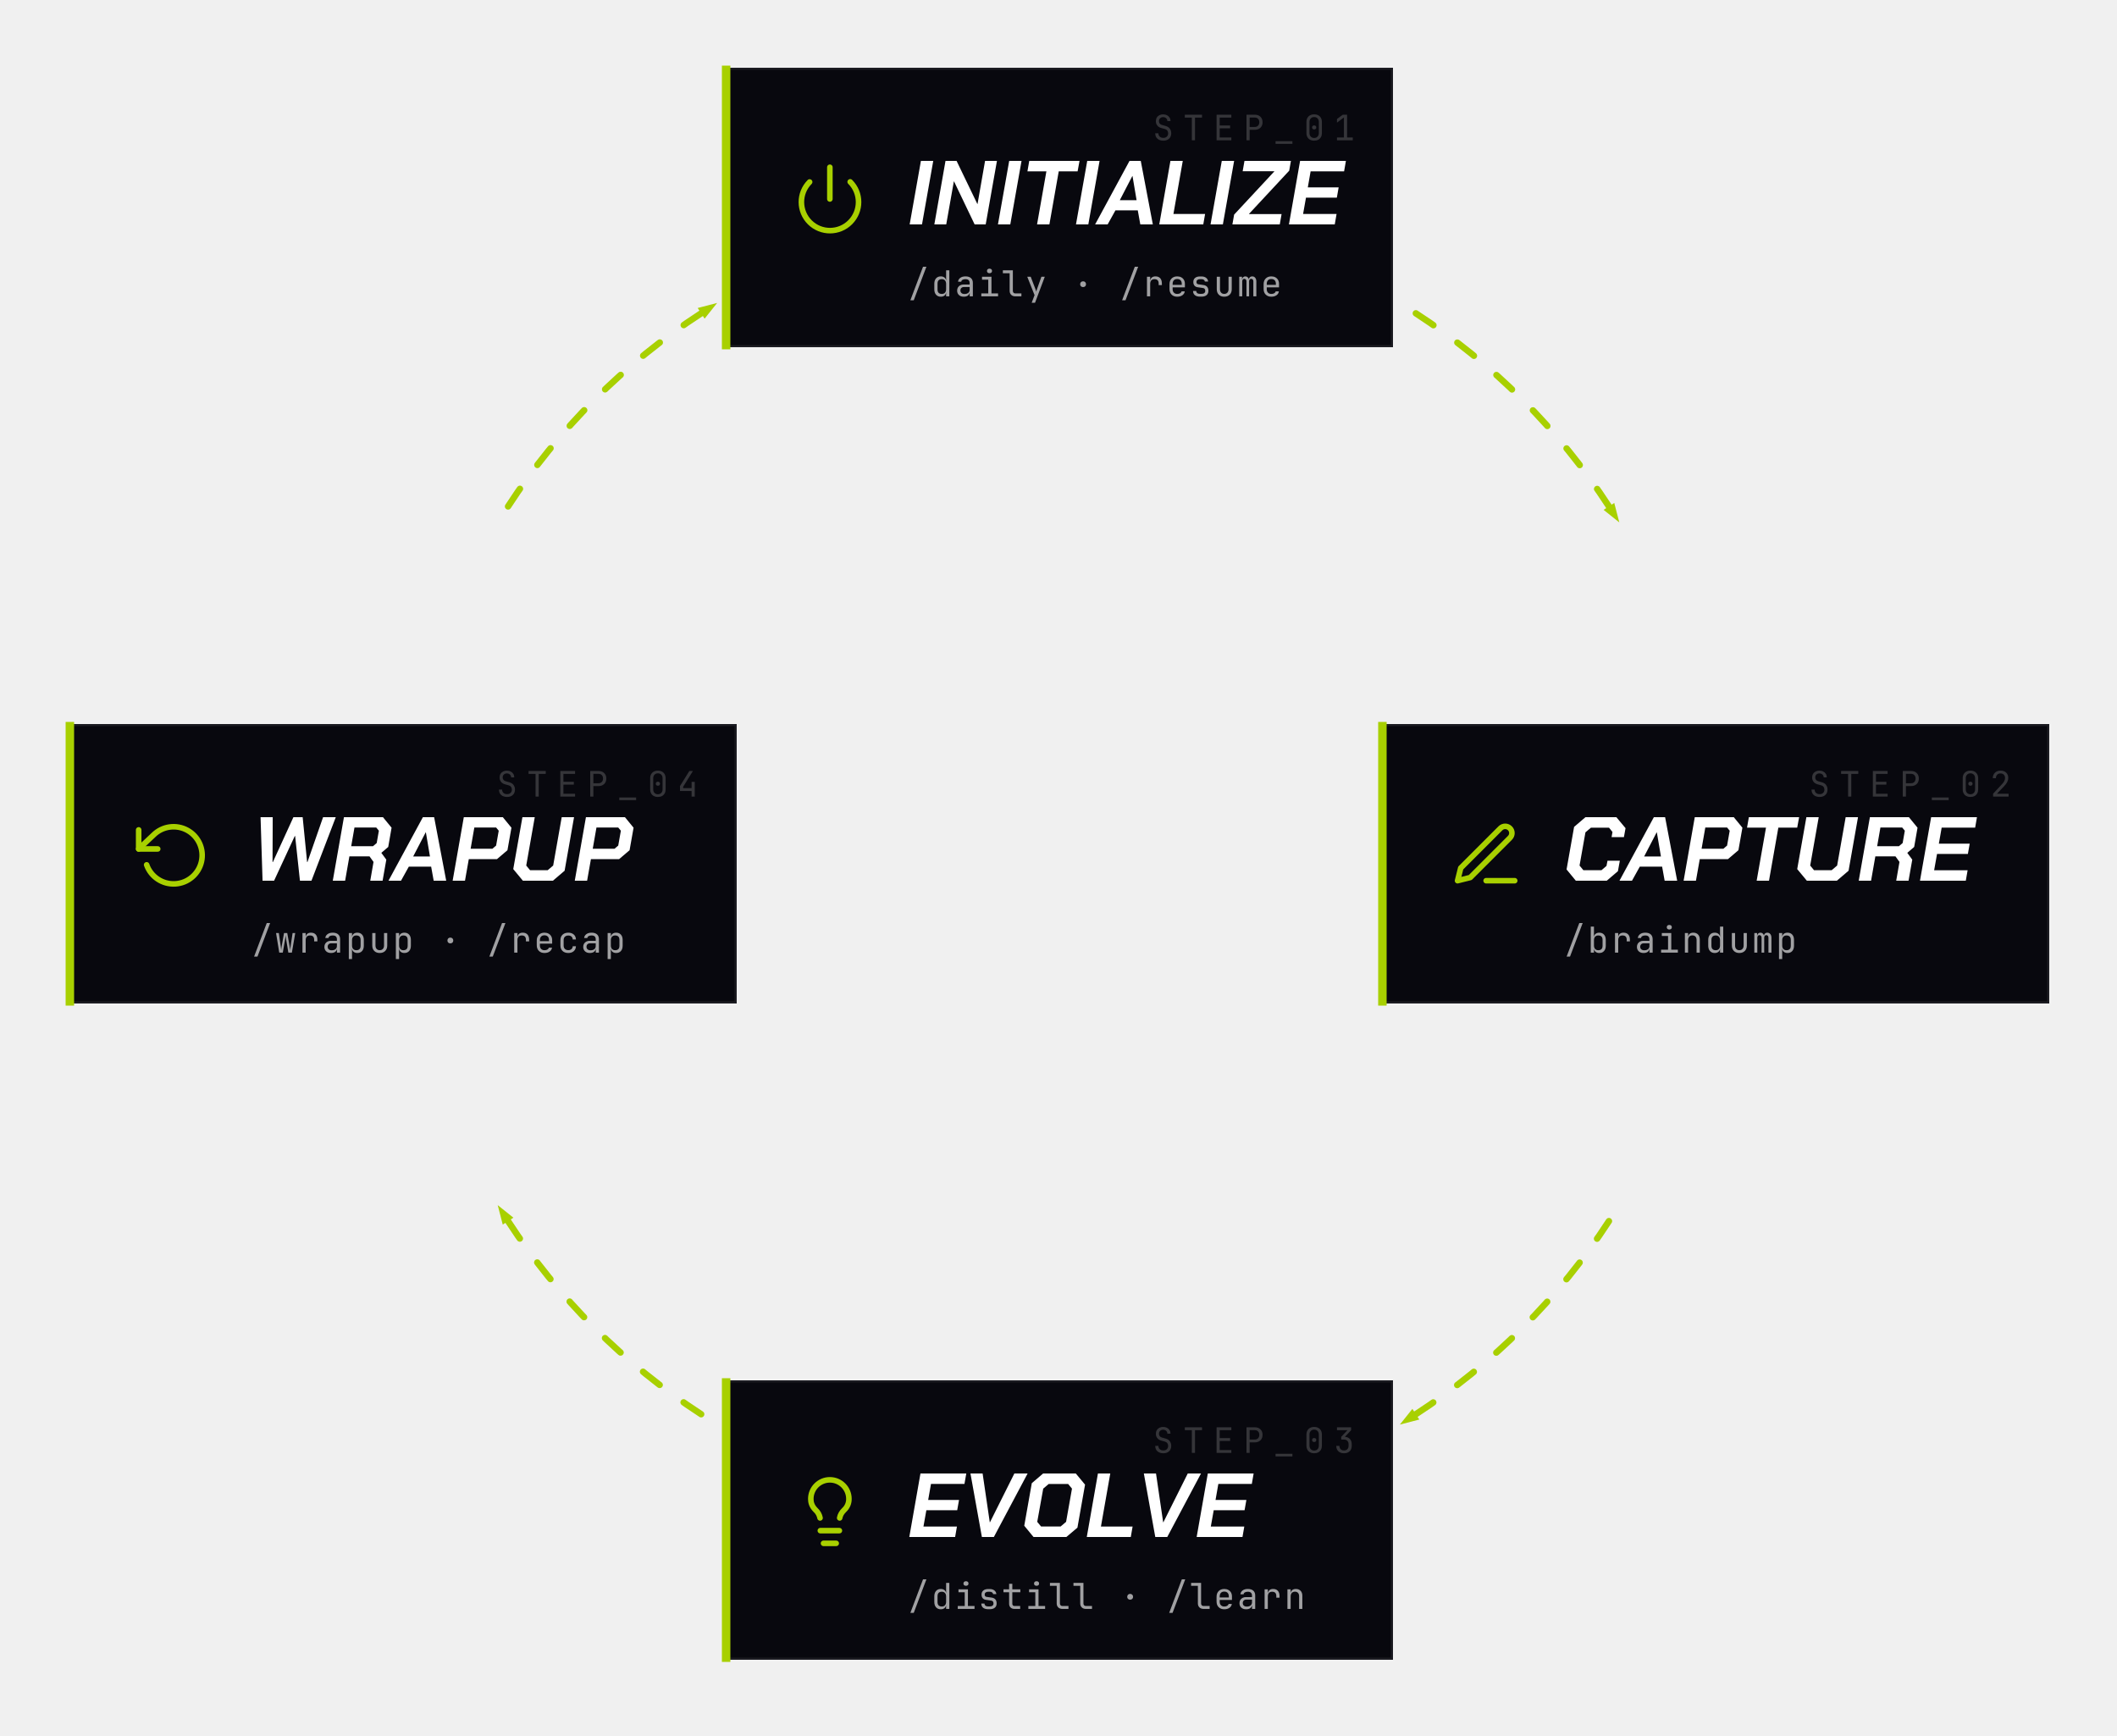
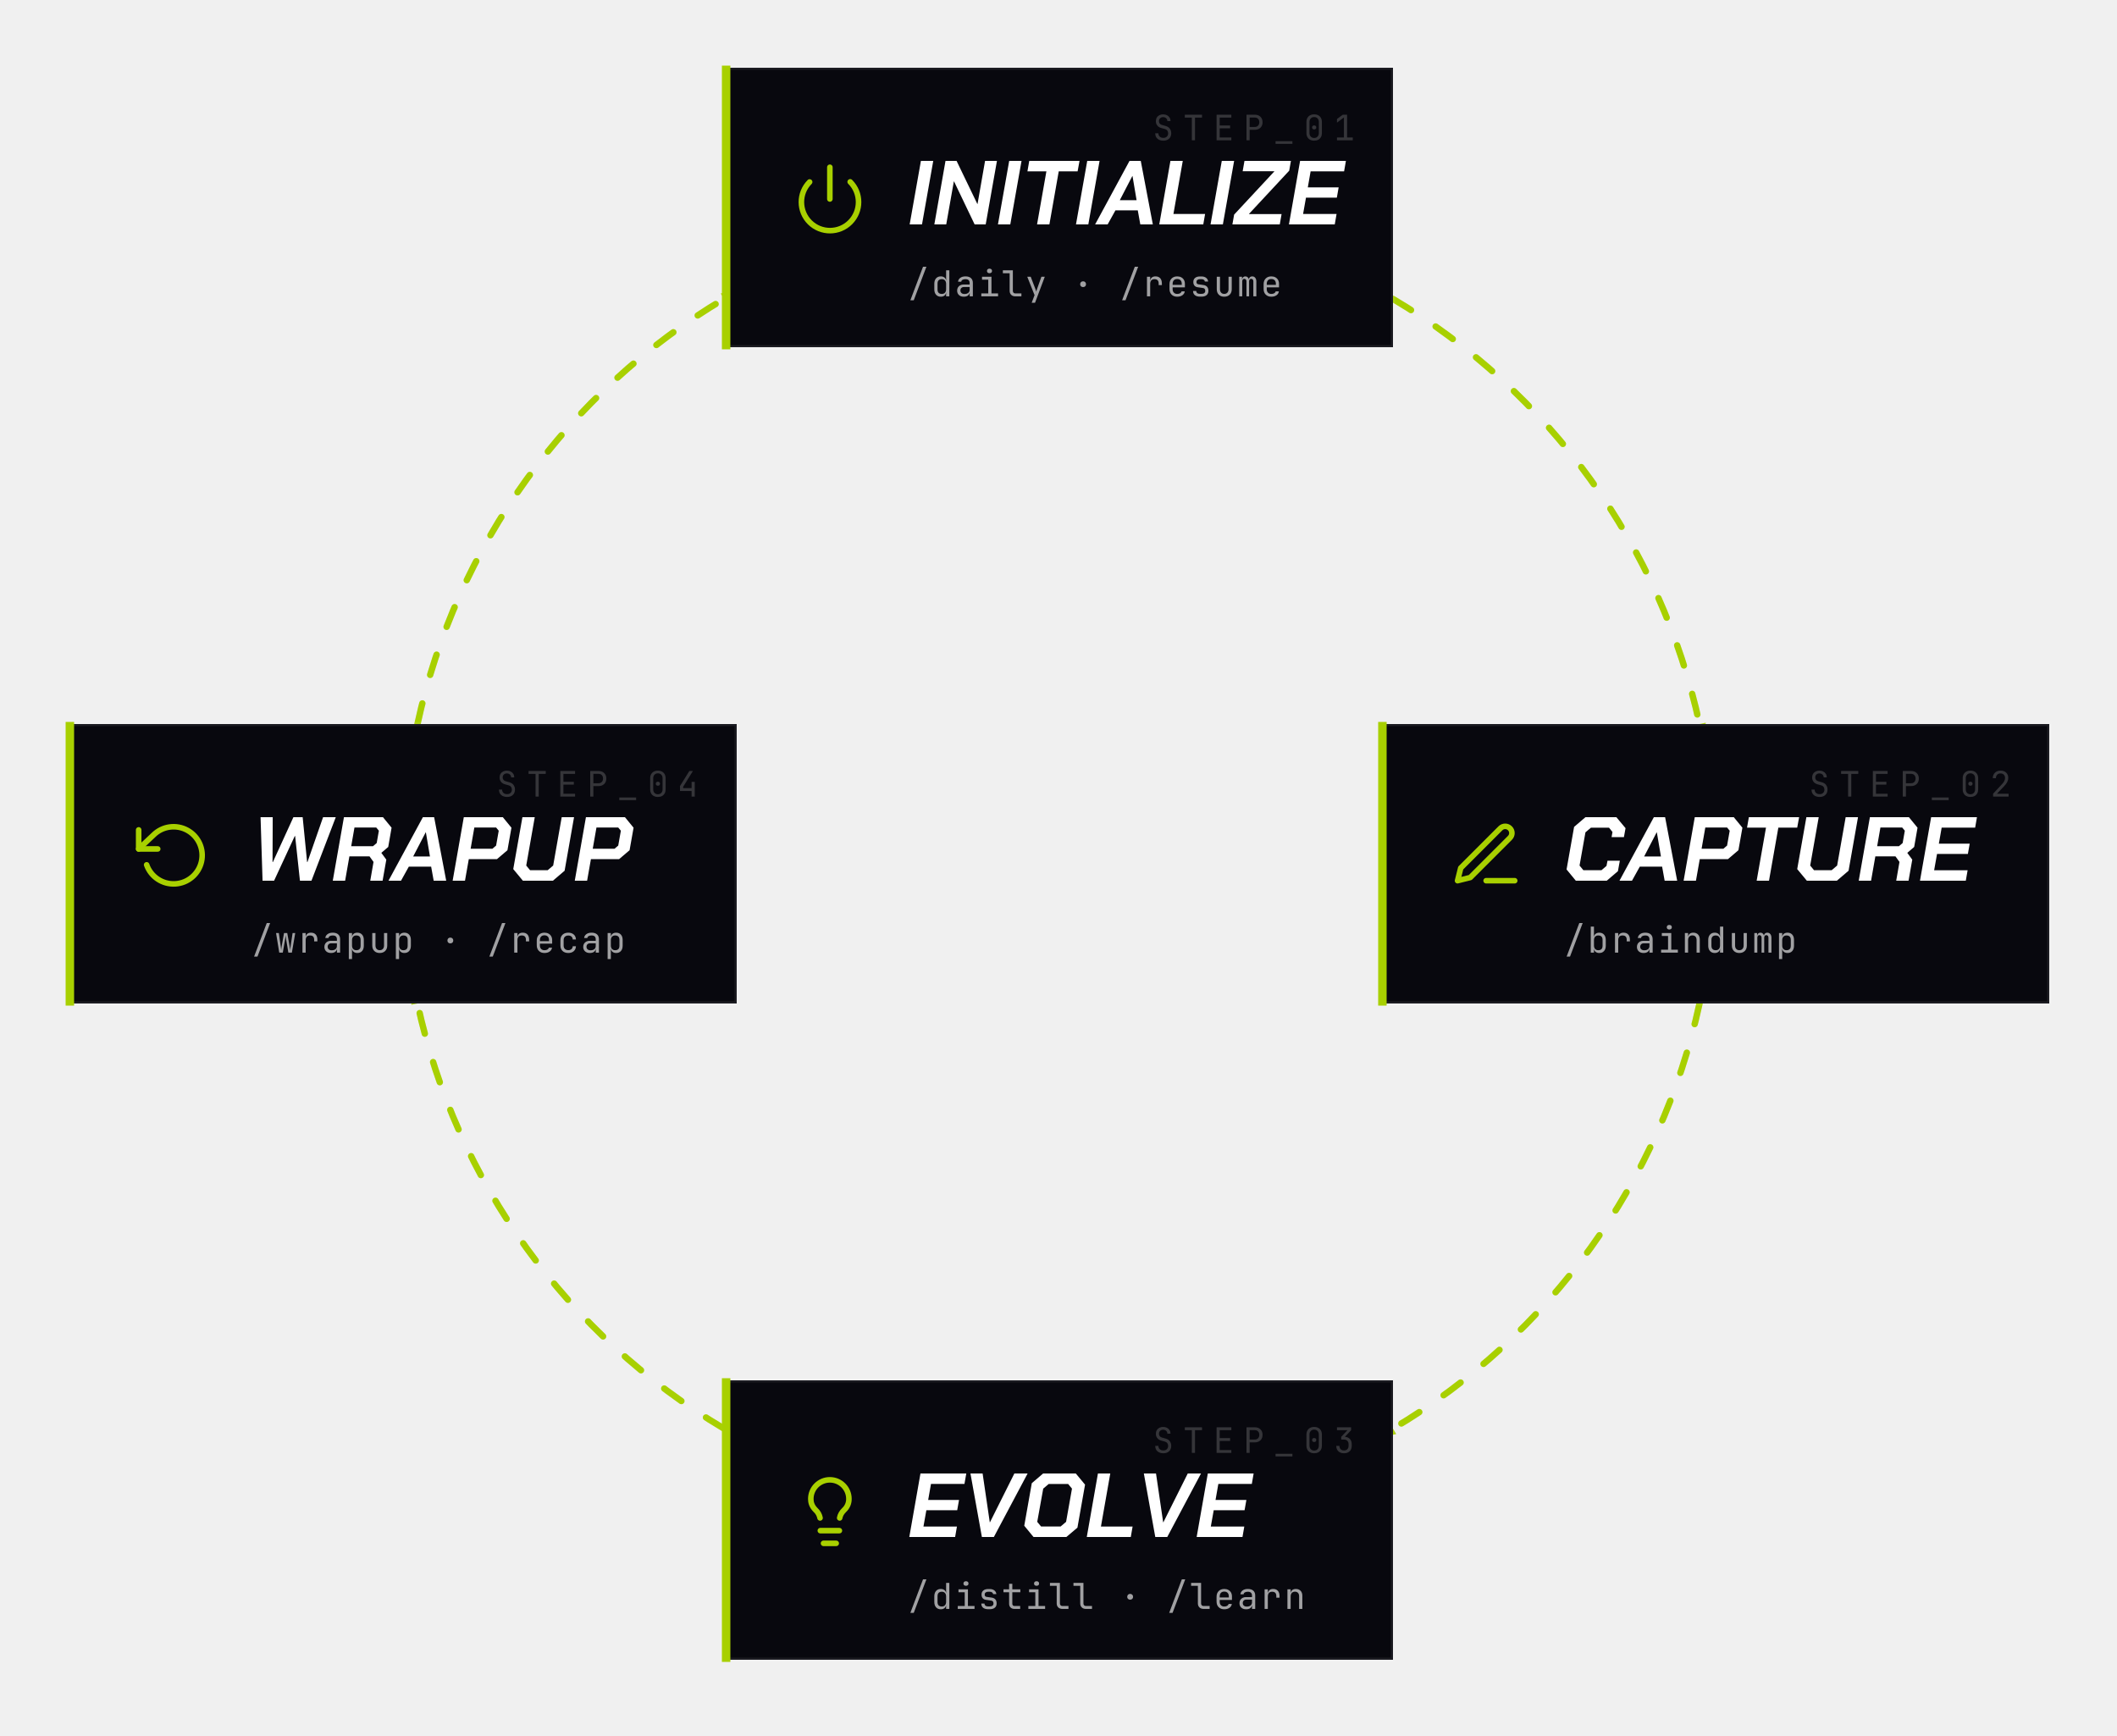
<svg xmlns="http://www.w3.org/2000/svg" viewBox="0 0 500 410" width="500" height="410" role="img" aria-labelledby="ttl desc">
  <defs>
    <marker id="arrow" viewBox="0 0 3 2" refX="0" refY="1" markerWidth="3" markerHeight="2" orient="auto">
      <path d="M0 0 L3 1 L0 2 Z" fill="#a8d000" />
    </marker>
    <symbol id="i-init" viewBox="0 0 24 24">
      <path d="M12 2v10" />
      <path d="M18.4 6.6a9 9 0 1 1-12.77.04" />
    </symbol>
    <symbol id="i-capture" viewBox="0 0 24 24">
      <path d="M12 20h9" />
      <path d="M16.5 3.5a2.12 2.12 0 0 1 3 3L7 19l-4 1 1-4Z" />
    </symbol>
    <symbol id="i-learn" viewBox="0 0 24 24">
      <path d="M9 18h6" />
      <path d="M10 22h4" />
      <path d="M15.09 14c.18-.98.65-1.74 1.41-2.5A4.65 4.65 0 0 0 18 8 6 6 0 0 0 6 8c0 1 .23 2.23 1.5 3.5A4.6 4.6 0 0 1 8.91 14" />
    </symbol>
    <symbol id="i-recap" viewBox="0 0 24 24">
      <polyline points="1 4 1 10 7 10" />
      <path d="M3.51 15a9 9 0 1 0 2.13-9.36L1 10" />
    </symbol>
  </defs>
  <style>
    .ico { fill: none; stroke-width: 1.75; stroke-linecap: round; stroke-linejoin: round; }
    /* MOTION RULE: cards never animate — motion is ONLY this connector dash-flow. */
    .plug { fill: none; stroke: #a8d000; stroke-width: 1.5; stroke-linecap: round; stroke-dasharray: 5 7; }
    .plug-flow { animation: plug-flow 1200ms linear infinite; }
    @keyframes plug-flow { to { stroke-dashoffset: -24; } }
    @media (prefers-reduced-motion: reduce) {
      .plug-flow { animation: none; }
    }
  </style>
-   <path class="plug" d="M334.4 74.0 A155 155 0 0 1 380.0 119.6" opacity="0.22" />
-   <path class="plug plug-flow" d="M334.4 74.0 A155 155 0 0 1 380.0 119.6" style="animation-delay:0ms" marker-end="url(#arrow)" />
-   <path class="plug" d="M380.0 288.4 A155 155 0 0 1 334.4 334.0" opacity="0.22" />
-   <path class="plug plug-flow" d="M380.0 288.4 A155 155 0 0 1 334.4 334.0" style="animation-delay:300ms" marker-end="url(#arrow)" />
-   <path class="plug" d="M165.6 334.0 A155 155 0 0 1 120.0 288.4" opacity="0.22" />
-   <path class="plug plug-flow" d="M165.6 334.0 A155 155 0 0 1 120.0 288.4" style="animation-delay:600ms" marker-end="url(#arrow)" />
-   <path class="plug" d="M120.0 119.6 A155 155 0 0 1 165.6 74.0" opacity="0.22" />
-   <path class="plug plug-flow" d="M120.0 119.6 A155 155 0 0 1 165.6 74.0" style="animation-delay:900ms" marker-end="url(#arrow)" />
+   <path class="plug" d="M329.0 70.6 A155 155 0 0 1 401.4 171.0" opacity="0.22" />
+   <path class="plug plug-flow" d="M329.0 70.6 A155 155 0 0 1 401.4 171.0" style="animation-delay:0ms" marker-end="url(#arrow)" />
+   <path class="plug" d="M401.4 237.0 A155 155 0 0 1 329.0 337.4" opacity="0.22" />
+   <path class="plug plug-flow" d="M401.4 237.0 A155 155 0 0 1 329.0 337.4" style="animation-delay:300ms" marker-end="url(#arrow)" />
+   <path class="plug" d="M171.0 337.4 A155 155 0 0 1 98.6 237.0" opacity="0.22" />
+   <path class="plug plug-flow" d="M171.0 337.4 A155 155 0 0 1 98.6 237.0" style="animation-delay:600ms" marker-end="url(#arrow)" />
+   <path class="plug" d="M98.6 171.0 A155 155 0 0 1 171.0 70.6" opacity="0.22" />
+   <path class="plug plug-flow" d="M98.6 171.0 A155 155 0 0 1 171.0 70.6" style="animation-delay:900ms" marker-end="url(#arrow)" />
  <rect x="171.0" y="16.0" width="158" height="66" fill="#08080e" stroke="#ffffff14" stroke-width="1" />
  <rect x="170.5" y="15.5" width="2" height="67" fill="#a8d000" />
  <path transform="translate(272.25 33.14) scale(0.00829 -0.00829)" d="M304.0 -10Q198.0 -10 135.0 46.0Q72.0 102 72.0 200H162.0Q162.0 139 201.0 104.5Q240.0 70 304.0 70Q366.0 70 403.0 106.0Q440.0 142 440.0 200Q440.0 244 416.5 276.5Q393.0 309 349.0 321L238.0 352Q169.0 372 129.5 423.5Q90.0 475 90.0 545Q90.0 603 116.0 647.0Q142.0 691 189.0 715.5Q236.0 740 297.0 740Q359.0 740 406.5 715.5Q454.0 691 481.0 647.5Q508.0 604 508.0 547H418.0Q418.0 597 384.0 628.5Q350.0 660 297.0 660Q244.0 660 211.0 628.5Q178.0 597 178.0 547Q178.0 507 199.5 478.5Q221.0 450 260.0 439L374.0 407Q447.0 387 487.5 331.5Q528.0 276 528.0 200Q528.0 104 467.0 47.0Q406.0 -10 304.0 -10ZM1115.0 0V648H915.0V730H1405.0V648H1205.0V0ZM1820.0 0V730H2240.0V648H1909.0V422H2205.0V342H1909.0V82H2240.0V0ZM2672.0 0V730H2907.0Q3009.0 730 3069.5 671.5Q3130.0 613 3130.0 515Q3130.0 417 3069.5 358.5Q3009.0 300 2907.0 300H2762.0V0ZM2762.0 381H2907.0Q2966.0 381 3001.5 417.5Q3037.0 454 3037.0 515Q3037.0 577 3001.5 613.0Q2966.0 649 2907.0 649H2762.0ZM3500.0 -100V-25H3980.0V-100ZM4600.0 -10Q4499.0 -10 4439.5 48.5Q4380.0 107 4380.0 205V525Q4380.0 623 4439.5 681.5Q4499.0 740 4600.0 740Q4701.0 740 4760.5 681.5Q4820.0 623 4820.0 525V205Q4820.0 140 4793.0 91.5Q4766.0 43 4716.5 16.5Q4667.0 -10 4600.0 -10ZM4600.0 67Q4660.0 67 4696.5 105.5Q4733.0 144 4733.0 205V525Q4733.0 586 4696.5 624.5Q4660.0 663 4600.0 663Q4540.0 663 4503.5 624.5Q4467.0 586 4467.0 525V205Q4467.0 144 4503.5 105.5Q4540.0 67 4600.0 67ZM4600.0 310Q4573.0 310 4556.5 325.0Q4540.0 340 4540.0 368Q4540.0 395 4556.5 409.5Q4573.0 424 4600.0 424Q4627.0 424 4643.5 409.5Q4660.0 395 4660.0 368Q4660.0 340 4643.5 325.0Q4627.0 310 4600.0 310ZM5250.0 0V82H5448.0V652L5250.0 504V607L5415.0 730H5538.0V82H5700.0V0Z" fill="#ffffff2e" />
  <svg x="187.0" y="38.0" width="18" height="18">
    <use href="#i-init" class="ico" stroke="#a8d000" />
  </svg>
  <path transform="translate(214.29 53.00) scale(0.02143 -0.02143)" d="M150.0 700H286.0L162.0 0H26.0ZM421.0 700H543.0L772.0 225H774.0L857.0 700H988.0L864.0 0H742.0L515.0 474H513.0L429.0 0H298.0ZM1123.0 700H1259.0L1135.0 0H999.0ZM1533.0 585H1324.0L1344.0 700H1898.0L1877.0 585H1669.0L1566.0 0H1430.0ZM1983.0 700H2119.0L1995.0 0H1859.0ZM2449.0 700H2573.0L2706.0 0H2568.0L2540.0 155H2294.0L2208.0 0H2070.0ZM2527.0 267 2482.0 533H2480.0L2342.0 267ZM2900.0 700H3036.0L2933.0 115H3282.0L3262.0 0H2777.0ZM3466.0 700H3602.0L3478.0 0H3342.0ZM3602.0 108 4045.0 584V586H3696.0L3716.0 700H4228.0L4209.0 592L3766.0 116V114H4125.0L4105.0 0H3583.0ZM4329.0 700H4834.0L4814.0 585H4445.0L4414.0 408H4754.0L4734.0 295H4394.0L4362.0 115H4731.0L4711.0 0H4206.0Z" fill="#ffffff" />
  <path transform="translate(214.38 69.99) scale(0.00842 -0.00842)" d="M75.0 -110 430.0 830H525.0L170.0 -110ZM928.0 -10Q846.0 -10 796.5 45.0Q747.0 100 747.0 194V355Q747.0 450 796.0 505.0Q845.0 560 928.0 560Q990.0 560 1030.5 529.0Q1071.0 498 1079.0 445H1080.0L1078.0 570V730H1168.0V0H1078.0V105H1077.0Q1070.0 51 1030.0 20.5Q990.0 -10 928.0 -10ZM958.0 68Q1014.0 68 1046.0 103.0Q1078.0 138 1078.0 200V350Q1078.0 412 1046.0 447.0Q1014.0 482 958.0 482Q901.0 482 869.0 452.5Q837.0 423 837.0 355V195Q837.0 128 869.0 98.0Q901.0 68 958.0 68ZM1572.0 -10Q1487.0 -10 1437.0 37.5Q1387.0 85 1387.0 162Q1387.0 213 1410.0 251.0Q1433.0 289 1474.0 310.5Q1515.0 332 1568.0 332H1738.0V375Q1738.0 482 1621.0 482Q1569.0 482 1537.0 463.0Q1505.0 444 1503.0 410H1413.0Q1418.0 475 1473.5 517.5Q1529.0 560 1621.0 560Q1721.0 560 1774.5 512.0Q1828.0 464 1828.0 378V0H1739.0V100H1737.0Q1729.0 49 1686.0 19.5Q1643.0 -10 1572.0 -10ZM1594.0 66Q1660.0 66 1699.0 98.0Q1738.0 130 1738.0 185V262H1578.0Q1534.0 262 1506.5 235.5Q1479.0 209 1479.0 165Q1479.0 119 1509.5 92.5Q1540.0 66 1594.0 66ZM2065.0 0V82H2260.0V468H2085.0V550H2350.0V82H2535.0V0ZM2295.0 649Q2262.0 649 2243.0 666.0Q2224.0 683 2224.0 712Q2224.0 742 2243.0 759.5Q2262.0 777 2295.0 777Q2328.0 777 2347.0 759.5Q2366.0 742 2366.0 712Q2366.0 683 2347.0 666.0Q2328.0 649 2295.0 649ZM3020.0 0Q2947.0 0 2903.5 42.5Q2860.0 85 2860.0 155V648H2670.0V730H2950.0V155Q2950.0 121 2969.0 101.5Q2988.0 82 3020.0 82H3190.0V0ZM3478.0 -180 3559.0 34 3354.0 550H3451.0L3581.0 210Q3589.0 190 3596.0 168.0Q3603.0 146 3606.0 130Q3609.0 146 3616.0 168.0Q3623.0 190 3630.0 210L3751.0 550H3846.0L3572.0 -180ZM4920.0 260Q4883.0 260 4860.5 282.0Q4838.0 304 4838.0 339Q4838.0 376 4860.5 399.0Q4883.0 422 4920.0 422Q4957.0 422 4979.5 399.0Q5002.0 376 5002.0 339Q5002.0 304 4979.5 282.0Q4957.0 260 4920.0 260ZM6015.0 -110 6370.0 830H6465.0L6110.0 -110ZM6712.0 0V550H6802.0V445H6804.0Q6811.0 498 6849.0 529.0Q6887.0 560 6951.0 560Q7037.0 560 7083.5 508.5Q7130.0 457 7130.0 362V315H7040.0V362Q7040.0 482 6923.0 482Q6864.0 482 6833.0 448.0Q6802.0 414 6802.0 350V0ZM7560.0 -10Q7463.0 -10 7403.5 48.5Q7344.0 107 7344.0 210V340Q7344.0 443 7403.5 501.5Q7463.0 560 7560.0 560Q7625.0 560 7673.5 534.0Q7722.0 508 7749.0 461.0Q7776.0 414 7776.0 350V252H7432.0V200Q7432.0 139 7467.0 103.5Q7502.0 68 7560.0 68Q7610.0 68 7642.5 87.5Q7675.0 107 7682.0 140H7772.0Q7763.0 71 7705.0 30.5Q7647.0 -10 7560.0 -10ZM7432.0 322H7688.0V350Q7688.0 415 7654.5 450.5Q7621.0 486 7560.0 486Q7499.0 486 7465.5 450.5Q7432.0 415 7432.0 350ZM8198.0 -8Q8106.0 -8 8055.5 33.5Q8005.0 75 8005.0 151H8095.0Q8095.0 113 8122.0 91.5Q8149.0 70 8198.0 70H8242.0Q8292.0 70 8319.5 92.0Q8347.0 114 8347.0 154Q8347.0 225 8282.0 234L8130.0 256Q8074.0 264 8043.0 302.5Q8012.0 341 8012.0 404Q8012.0 476 8061.5 517.0Q8111.0 558 8198.0 558H8242.0Q8322.0 558 8372.5 518.5Q8423.0 479 8427.0 415H8336.0Q8334.0 444 8308.5 463.0Q8283.0 482 8242.0 482H8198.0Q8152.0 482 8126.0 461.0Q8100.0 440 8100.0 404Q8100.0 346 8153.0 338L8295.0 318Q8435.0 298 8435.0 154Q8435.0 77 8384.5 34.5Q8334.0 -8 8242.0 -8ZM8879.0 -10Q8784.0 -10 8727.0 46.5Q8670.0 103 8670.0 200V550H8760.0V200Q8760.0 140 8792.0 104.5Q8824.0 69 8879.0 69Q8935.0 69 8967.5 104.5Q9000.0 140 9000.0 200V550H9090.0V200Q9090.0 103 9032.0 46.5Q8974.0 -10 8879.0 -10ZM9300.0 0V550H9378.0V477H9380.0Q9385.0 514 9409.5 537.0Q9434.0 560 9472.0 560Q9508.0 560 9533.0 539.0Q9558.0 518 9569.0 482H9570.0Q9577.0 518 9601.5 539.0Q9626.0 560 9664.0 560Q9717.0 560 9748.5 520.5Q9780.0 481 9780.0 418V0H9696.0V419Q9696.0 452 9680.0 471.5Q9664.0 491 9636.0 491Q9609.0 491 9593.0 472.0Q9577.0 453 9577.0 420V0H9503.0V419Q9503.0 452 9487.0 471.5Q9471.0 491 9444.0 491Q9416.0 491 9400.0 472.0Q9384.0 453 9384.0 420V0ZM10200.0 -10Q10103.0 -10 10043.5 48.5Q9984.0 107 9984.0 210V340Q9984.0 443 10043.5 501.5Q10103.0 560 10200.0 560Q10265.0 560 10313.5 534.0Q10362.0 508 10389.0 461.0Q10416.0 414 10416.0 350V252H10072.0V200Q10072.0 139 10107.0 103.5Q10142.0 68 10200.0 68Q10250.0 68 10282.5 87.5Q10315.0 107 10322.0 140H10412.0Q10403.0 71 10345.0 30.5Q10287.0 -10 10200.0 -10ZM10072.0 322H10328.0V350Q10328.0 415 10294.5 450.5Q10261.0 486 10200.0 486Q10139.0 486 10105.5 450.5Q10072.0 415 10072.0 350Z" fill="#ffffff9e" />
  <rect x="326.0" y="171.0" width="158" height="66" fill="#08080e" stroke="#ffffff14" stroke-width="1" />
  <rect x="325.5" y="170.5" width="2" height="67" fill="#a8d000" />
  <path transform="translate(427.25 188.14) scale(0.00829 -0.00829)" d="M304.0 -10Q198.0 -10 135.0 46.0Q72.0 102 72.0 200H162.0Q162.0 139 201.0 104.5Q240.0 70 304.0 70Q366.0 70 403.0 106.0Q440.0 142 440.0 200Q440.0 244 416.5 276.5Q393.0 309 349.0 321L238.0 352Q169.0 372 129.5 423.5Q90.0 475 90.0 545Q90.0 603 116.0 647.0Q142.0 691 189.0 715.5Q236.0 740 297.0 740Q359.0 740 406.5 715.5Q454.0 691 481.0 647.5Q508.0 604 508.0 547H418.0Q418.0 597 384.0 628.5Q350.0 660 297.0 660Q244.0 660 211.0 628.5Q178.0 597 178.0 547Q178.0 507 199.5 478.5Q221.0 450 260.0 439L374.0 407Q447.0 387 487.5 331.5Q528.0 276 528.0 200Q528.0 104 467.0 47.0Q406.0 -10 304.0 -10ZM1115.0 0V648H915.0V730H1405.0V648H1205.0V0ZM1820.0 0V730H2240.0V648H1909.0V422H2205.0V342H1909.0V82H2240.0V0ZM2672.0 0V730H2907.0Q3009.0 730 3069.5 671.5Q3130.0 613 3130.0 515Q3130.0 417 3069.5 358.5Q3009.0 300 2907.0 300H2762.0V0ZM2762.0 381H2907.0Q2966.0 381 3001.5 417.5Q3037.0 454 3037.0 515Q3037.0 577 3001.5 613.0Q2966.0 649 2907.0 649H2762.0ZM3500.0 -100V-25H3980.0V-100ZM4600.0 -10Q4499.0 -10 4439.5 48.5Q4380.0 107 4380.0 205V525Q4380.0 623 4439.5 681.5Q4499.0 740 4600.0 740Q4701.0 740 4760.5 681.5Q4820.0 623 4820.0 525V205Q4820.0 140 4793.0 91.5Q4766.0 43 4716.5 16.5Q4667.0 -10 4600.0 -10ZM4600.0 67Q4660.0 67 4696.5 105.5Q4733.0 144 4733.0 205V525Q4733.0 586 4696.5 624.5Q4660.0 663 4600.0 663Q4540.0 663 4503.5 624.5Q4467.0 586 4467.0 525V205Q4467.0 144 4503.5 105.5Q4540.0 67 4600.0 67ZM4600.0 310Q4573.0 310 4556.5 325.0Q4540.0 340 4540.0 368Q4540.0 395 4556.5 409.5Q4573.0 424 4600.0 424Q4627.0 424 4643.5 409.5Q4660.0 395 4660.0 368Q4660.0 340 4643.5 325.0Q4627.0 310 4600.0 310ZM5246.0 0V83L5489.0 343Q5542.0 399 5564.0 443.0Q5586.0 487 5586.0 529Q5586.0 589 5551.5 624.5Q5517.0 660 5458.0 660Q5397.0 660 5361.5 623.5Q5326.0 587 5326.0 525H5236.0Q5239.0 624 5299.0 682.0Q5359.0 740 5458.0 740Q5559.0 740 5618.5 683.0Q5678.0 626 5678.0 528Q5678.0 476 5649.5 418.0Q5621.0 360 5552.0 288L5355.0 82H5687.0V0Z" fill="#ffffff2e" />
  <svg x="342.0" y="193.0" width="18" height="18">
    <use href="#i-capture" class="ico" stroke="#a8d000" />
  </svg>
  <path transform="translate(369.29 208.00) scale(0.02143 -0.02143)" d="M33.0 124 116.0 593 241.0 700H582.0L683.0 579L665.0 480H529.0L539.0 537L501.0 584H301.0L241.0 533L176.0 167L218.0 116H418.0L473.0 163L484.0 220H620.0L599.0 105L476.0 0H135.0ZM995.0 700H1119.0L1252.0 0H1114.0L1086.0 155H840.0L754.0 0H616.0ZM1073.0 267 1028.0 533H1026.0L888.0 267ZM1446.0 700H1876.0L1971.0 584L1927.0 336L1812.0 238H1501.0L1459.0 0H1323.0ZM1761.0 352 1802.0 387 1831.0 551 1802.0 586H1562.0L1521.0 352ZM2231.0 585H2022.0L2042.0 700H2596.0L2575.0 585H2367.0L2264.0 0H2128.0ZM2575.0 128 2676.0 700H2812.0L2718.0 167L2760.0 116H2955.0L3015.0 167L3109.0 700H3245.0L3141.0 110L3012.0 0H2681.0ZM3864.0 372 3788.0 307 3843.0 232 3802.0 0H3666.0L3702.0 207L3658.0 268H3436.0L3389.0 0H3253.0L3376.0 700H3806.0L3901.0 584ZM3456.0 380H3696.0L3737.0 415L3761.0 551L3732.0 586H3492.0ZM4051.0 700H4556.0L4536.0 585H4167.0L4136.0 408H4476.0L4456.0 295H4116.0L4084.0 115H4453.0L4433.0 0H3928.0Z" fill="#ffffff" />
  <path transform="translate(369.38 224.99) scale(0.00842 -0.00842)" d="M75.0 -110 430.0 830H525.0L170.0 -110ZM992.0 -10Q930.0 -10 890.0 20.5Q850.0 51 843.0 105H842.0V0H752.0V730H842.0V570L840.0 445H841.0Q849.0 498 889.5 529.0Q930.0 560 992.0 560Q1075.0 560 1124.0 505.0Q1173.0 450 1173.0 355V194Q1173.0 100 1124.0 45.0Q1075.0 -10 992.0 -10ZM962.0 68Q1019.0 68 1051.0 98.0Q1083.0 128 1083.0 195V355Q1083.0 423 1051.0 452.5Q1019.0 482 962.0 482Q907.0 482 874.5 447.0Q842.0 412 842.0 350V200Q842.0 138 874.5 103.0Q907.0 68 962.0 68ZM1432.0 0V550H1522.0V445H1524.0Q1531.0 498 1569.0 529.0Q1607.0 560 1671.0 560Q1757.0 560 1803.5 508.5Q1850.0 457 1850.0 362V315H1760.0V362Q1760.0 482 1643.0 482Q1584.0 482 1553.0 448.0Q1522.0 414 1522.0 350V0ZM2232.0 -10Q2147.0 -10 2097.0 37.5Q2047.0 85 2047.0 162Q2047.0 213 2070.0 251.0Q2093.0 289 2134.0 310.5Q2175.0 332 2228.0 332H2398.0V375Q2398.0 482 2281.0 482Q2229.0 482 2197.0 463.0Q2165.0 444 2163.0 410H2073.0Q2078.0 475 2133.5 517.5Q2189.0 560 2281.0 560Q2381.0 560 2434.5 512.0Q2488.0 464 2488.0 378V0H2399.0V100H2397.0Q2389.0 49 2346.0 19.5Q2303.0 -10 2232.0 -10ZM2254.0 66Q2320.0 66 2359.0 98.0Q2398.0 130 2398.0 185V262H2238.0Q2194.0 262 2166.5 235.5Q2139.0 209 2139.0 165Q2139.0 119 2169.5 92.5Q2200.0 66 2254.0 66ZM2725.0 0V82H2920.0V468H2745.0V550H3010.0V82H3195.0V0ZM2955.0 649Q2922.0 649 2903.0 666.0Q2884.0 683 2884.0 712Q2884.0 742 2903.0 759.5Q2922.0 777 2955.0 777Q2988.0 777 3007.0 759.5Q3026.0 742 3026.0 712Q3026.0 683 3007.0 666.0Q2988.0 649 2955.0 649ZM3392.0 0V550H3482.0V445H3483.0Q3490.0 500 3528.0 530.0Q3566.0 560 3629.0 560Q3712.0 560 3761.0 509.0Q3810.0 458 3810.0 370V0H3720.0V354Q3720.0 417 3688.5 450.5Q3657.0 484 3603.0 484Q3547.0 484 3514.5 449.0Q3482.0 414 3482.0 350V0ZM4228.0 -10Q4146.0 -10 4096.5 45.0Q4047.0 100 4047.0 194V355Q4047.0 450 4096.0 505.0Q4145.0 560 4228.0 560Q4290.0 560 4330.5 529.0Q4371.0 498 4379.0 445H4380.0L4378.0 570V730H4468.0V0H4378.0V105H4377.0Q4370.0 51 4330.0 20.5Q4290.0 -10 4228.0 -10ZM4258.0 68Q4314.0 68 4346.0 103.0Q4378.0 138 4378.0 200V350Q4378.0 412 4346.0 447.0Q4314.0 482 4258.0 482Q4201.0 482 4169.0 452.5Q4137.0 423 4137.0 355V195Q4137.0 128 4169.0 98.0Q4201.0 68 4258.0 68ZM4919.0 -10Q4824.0 -10 4767.0 46.5Q4710.0 103 4710.0 200V550H4800.0V200Q4800.0 140 4832.0 104.5Q4864.0 69 4919.0 69Q4975.0 69 5007.5 104.5Q5040.0 140 5040.0 200V550H5130.0V200Q5130.0 103 5072.0 46.5Q5014.0 -10 4919.0 -10ZM5340.0 0V550H5418.0V477H5420.0Q5425.0 514 5449.5 537.0Q5474.0 560 5512.0 560Q5548.0 560 5573.0 539.0Q5598.0 518 5609.0 482H5610.0Q5617.0 518 5641.5 539.0Q5666.0 560 5704.0 560Q5757.0 560 5788.5 520.5Q5820.0 481 5820.0 418V0H5736.0V419Q5736.0 452 5720.0 471.5Q5704.0 491 5676.0 491Q5649.0 491 5633.0 472.0Q5617.0 453 5617.0 420V0H5543.0V419Q5543.0 452 5527.0 471.5Q5511.0 491 5484.0 491Q5456.0 491 5440.0 472.0Q5424.0 453 5424.0 420V0ZM6032.0 -180V550H6122.0V445H6123.0Q6130.0 499 6170.0 529.5Q6210.0 560 6272.0 560Q6355.0 560 6404.0 505.5Q6453.0 451 6453.0 356V195Q6453.0 100 6404.0 45.0Q6355.0 -10 6272.0 -10Q6210.0 -10 6170.0 21.0Q6130.0 52 6123.0 105H6120.0L6122.0 -20V-180ZM6242.0 68Q6299.0 68 6331.0 98.0Q6363.0 128 6363.0 195V355Q6363.0 423 6331.0 452.5Q6299.0 482 6242.0 482Q6187.0 482 6154.5 447.0Q6122.0 412 6122.0 350V200Q6122.0 138 6154.5 103.0Q6187.0 68 6242.0 68Z" fill="#ffffff9e" />
  <rect x="171.0" y="326.0" width="158" height="66" fill="#08080e" stroke="#ffffff14" stroke-width="1" />
  <rect x="170.5" y="325.5" width="2" height="67" fill="#a8d000" />
  <path transform="translate(272.25 343.14) scale(0.00829 -0.00829)" d="M304.0 -10Q198.0 -10 135.0 46.0Q72.0 102 72.0 200H162.0Q162.0 139 201.0 104.5Q240.0 70 304.0 70Q366.0 70 403.0 106.0Q440.0 142 440.0 200Q440.0 244 416.5 276.5Q393.0 309 349.0 321L238.0 352Q169.0 372 129.5 423.5Q90.0 475 90.0 545Q90.0 603 116.0 647.0Q142.0 691 189.0 715.5Q236.0 740 297.0 740Q359.0 740 406.5 715.5Q454.0 691 481.0 647.5Q508.0 604 508.0 547H418.0Q418.0 597 384.0 628.5Q350.0 660 297.0 660Q244.0 660 211.0 628.5Q178.0 597 178.0 547Q178.0 507 199.5 478.5Q221.0 450 260.0 439L374.0 407Q447.0 387 487.5 331.5Q528.0 276 528.0 200Q528.0 104 467.0 47.0Q406.0 -10 304.0 -10ZM1115.0 0V648H915.0V730H1405.0V648H1205.0V0ZM1820.0 0V730H2240.0V648H1909.0V422H2205.0V342H1909.0V82H2240.0V0ZM2672.0 0V730H2907.0Q3009.0 730 3069.5 671.5Q3130.0 613 3130.0 515Q3130.0 417 3069.5 358.5Q3009.0 300 2907.0 300H2762.0V0ZM2762.0 381H2907.0Q2966.0 381 3001.5 417.5Q3037.0 454 3037.0 515Q3037.0 577 3001.5 613.0Q2966.0 649 2907.0 649H2762.0ZM3500.0 -100V-25H3980.0V-100ZM4600.0 -10Q4499.0 -10 4439.5 48.5Q4380.0 107 4380.0 205V525Q4380.0 623 4439.5 681.5Q4499.0 740 4600.0 740Q4701.0 740 4760.5 681.5Q4820.0 623 4820.0 525V205Q4820.0 140 4793.0 91.5Q4766.0 43 4716.5 16.5Q4667.0 -10 4600.0 -10ZM4600.0 67Q4660.0 67 4696.5 105.5Q4733.0 144 4733.0 205V525Q4733.0 586 4696.5 624.5Q4660.0 663 4600.0 663Q4540.0 663 4503.5 624.5Q4467.0 586 4467.0 525V205Q4467.0 144 4503.5 105.5Q4540.0 67 4600.0 67ZM4600.0 310Q4573.0 310 4556.5 325.0Q4540.0 340 4540.0 368Q4540.0 395 4556.5 409.5Q4573.0 424 4600.0 424Q4627.0 424 4643.5 409.5Q4660.0 395 4660.0 368Q4660.0 340 4643.5 325.0Q4627.0 310 4600.0 310ZM5449.0 -10Q5348.0 -10 5289.0 46.5Q5230.0 103 5230.0 200H5320.0Q5320.0 140 5355.0 105.0Q5390.0 70 5450.0 70Q5510.0 70 5545.0 105.0Q5580.0 140 5580.0 200V250Q5580.0 310 5545.0 345.0Q5510.0 380 5450.0 380H5371.0V458L5550.0 648H5250.0V730H5652.0V646L5476.0 459Q5566.0 452 5618.0 396.5Q5670.0 341 5670.0 250V200Q5670.0 103 5610.5 46.5Q5551.0 -10 5449.0 -10Z" fill="#ffffff2e" />
  <svg x="187.0" y="348.0" width="18" height="18">
    <use href="#i-learn" class="ico" stroke="#a8d000" />
  </svg>
  <path transform="translate(214.29 363.00) scale(0.02143 -0.02143)" d="M145.0 700H650.0L630.0 585H261.0L230.0 408H570.0L550.0 295H210.0L178.0 115H547.0L527.0 0H22.0ZM696.0 700H830.0L909.0 162H911.0L1180.0 700H1326.0L954.0 0H822.0ZM1289.0 124 1372.0 593 1497.0 700H1857.0L1959.0 577L1875.0 103L1753.0 0H1391.0ZM1690.0 116 1750.0 167 1815.0 533 1773.0 584H1558.0L1498.0 533L1432.0 167L1474.0 116ZM2101.0 700H2237.0L2134.0 115H2483.0L2463.0 0H1978.0ZM2607.0 700H2741.0L2820.0 162H2822.0L3091.0 700H3237.0L2865.0 0H2733.0ZM3312.0 700H3817.0L3797.0 585H3428.0L3397.0 408H3737.0L3717.0 295H3377.0L3345.0 115H3714.0L3694.0 0H3189.0Z" fill="#ffffff" />
  <path transform="translate(214.38 379.99) scale(0.00842 -0.00842)" d="M75.0 -110 430.0 830H525.0L170.0 -110ZM928.0 -10Q846.0 -10 796.5 45.0Q747.0 100 747.0 194V355Q747.0 450 796.0 505.0Q845.0 560 928.0 560Q990.0 560 1030.5 529.0Q1071.0 498 1079.0 445H1080.0L1078.0 570V730H1168.0V0H1078.0V105H1077.0Q1070.0 51 1030.0 20.5Q990.0 -10 928.0 -10ZM958.0 68Q1014.0 68 1046.0 103.0Q1078.0 138 1078.0 200V350Q1078.0 412 1046.0 447.0Q1014.0 482 958.0 482Q901.0 482 869.0 452.5Q837.0 423 837.0 355V195Q837.0 128 869.0 98.0Q901.0 68 958.0 68ZM1405.0 0V82H1600.0V468H1425.0V550H1690.0V82H1875.0V0ZM1635.0 649Q1602.0 649 1583.0 666.0Q1564.0 683 1564.0 712Q1564.0 742 1583.0 759.5Q1602.0 777 1635.0 777Q1668.0 777 1687.0 759.5Q1706.0 742 1706.0 712Q1706.0 683 1687.0 666.0Q1668.0 649 1635.0 649ZM2258.0 -8Q2166.0 -8 2115.5 33.5Q2065.0 75 2065.0 151H2155.0Q2155.0 113 2182.0 91.5Q2209.0 70 2258.0 70H2302.0Q2352.0 70 2379.5 92.0Q2407.0 114 2407.0 154Q2407.0 225 2342.0 234L2190.0 256Q2134.0 264 2103.0 302.5Q2072.0 341 2072.0 404Q2072.0 476 2121.5 517.0Q2171.0 558 2258.0 558H2302.0Q2382.0 558 2432.5 518.5Q2483.0 479 2487.0 415H2396.0Q2394.0 444 2368.5 463.0Q2343.0 482 2302.0 482H2258.0Q2212.0 482 2186.0 461.0Q2160.0 440 2160.0 404Q2160.0 346 2213.0 338L2355.0 318Q2495.0 298 2495.0 154Q2495.0 77 2444.5 34.5Q2394.0 -8 2302.0 -8ZM2995.0 0Q2927.0 0 2886.0 39.5Q2845.0 79 2845.0 145V468H2687.0V550H2845.0V705H2935.0V550H3160.0V468H2935.0V145Q2935.0 117 2951.5 99.5Q2968.0 82 2995.0 82H3155.0V0ZM3385.0 0V82H3580.0V468H3405.0V550H3670.0V82H3855.0V0ZM3615.0 649Q3582.0 649 3563.0 666.0Q3544.0 683 3544.0 712Q3544.0 742 3563.0 759.5Q3582.0 777 3615.0 777Q3648.0 777 3667.0 759.5Q3686.0 742 3686.0 712Q3686.0 683 3667.0 666.0Q3648.0 649 3615.0 649ZM4340.0 0Q4267.0 0 4223.5 42.5Q4180.0 85 4180.0 155V648H3990.0V730H4270.0V155Q4270.0 121 4289.0 101.5Q4308.0 82 4340.0 82H4510.0V0ZM5000.0 0Q4927.0 0 4883.5 42.5Q4840.0 85 4840.0 155V648H4650.0V730H4930.0V155Q4930.0 121 4949.0 101.5Q4968.0 82 5000.0 82H5170.0V0ZM6240.0 260Q6203.0 260 6180.5 282.0Q6158.0 304 6158.0 339Q6158.0 376 6180.5 399.0Q6203.0 422 6240.0 422Q6277.0 422 6299.5 399.0Q6322.0 376 6322.0 339Q6322.0 304 6299.5 282.0Q6277.0 260 6240.0 260ZM7335.0 -110 7690.0 830H7785.0L7430.0 -110ZM8300.0 0Q8227.0 0 8183.5 42.5Q8140.0 85 8140.0 155V648H7950.0V730H8230.0V155Q8230.0 121 8249.0 101.5Q8268.0 82 8300.0 82H8470.0V0ZM8880.0 -10Q8783.0 -10 8723.5 48.5Q8664.0 107 8664.0 210V340Q8664.0 443 8723.5 501.5Q8783.0 560 8880.0 560Q8945.0 560 8993.5 534.0Q9042.0 508 9069.0 461.0Q9096.0 414 9096.0 350V252H8752.0V200Q8752.0 139 8787.0 103.5Q8822.0 68 8880.0 68Q8930.0 68 8962.5 87.5Q8995.0 107 9002.0 140H9092.0Q9083.0 71 9025.0 30.5Q8967.0 -10 8880.0 -10ZM8752.0 322H9008.0V350Q9008.0 415 8974.5 450.5Q8941.0 486 8880.0 486Q8819.0 486 8785.5 450.5Q8752.0 415 8752.0 350ZM9492.0 -10Q9407.0 -10 9357.0 37.5Q9307.0 85 9307.0 162Q9307.0 213 9330.0 251.0Q9353.0 289 9394.0 310.5Q9435.0 332 9488.0 332H9658.0V375Q9658.0 482 9541.0 482Q9489.0 482 9457.0 463.0Q9425.0 444 9423.0 410H9333.0Q9338.0 475 9393.5 517.5Q9449.0 560 9541.0 560Q9641.0 560 9694.5 512.0Q9748.0 464 9748.0 378V0H9659.0V100H9657.0Q9649.0 49 9606.0 19.5Q9563.0 -10 9492.0 -10ZM9514.0 66Q9580.0 66 9619.0 98.0Q9658.0 130 9658.0 185V262H9498.0Q9454.0 262 9426.5 235.5Q9399.0 209 9399.0 165Q9399.0 119 9429.5 92.5Q9460.0 66 9514.0 66ZM10012.0 0V550H10102.0V445H10104.0Q10111.0 498 10149.0 529.0Q10187.0 560 10251.0 560Q10337.0 560 10383.5 508.5Q10430.0 457 10430.0 362V315H10340.0V362Q10340.0 482 10223.0 482Q10164.0 482 10133.0 448.0Q10102.0 414 10102.0 350V0ZM10652.0 0V550H10742.0V445H10743.0Q10750.0 500 10788.0 530.0Q10826.0 560 10889.0 560Q10972.0 560 11021.0 509.0Q11070.0 458 11070.0 370V0H10980.0V354Q10980.0 417 10948.5 450.5Q10917.0 484 10863.0 484Q10807.0 484 10774.5 449.0Q10742.0 414 10742.0 350V0Z" fill="#ffffff9e" />
  <rect x="16.0" y="171.0" width="158" height="66" fill="#08080e" stroke="#ffffff14" stroke-width="1" />
  <rect x="15.5" y="170.5" width="2" height="67" fill="#a8d000" />
  <path transform="translate(117.25 188.14) scale(0.00829 -0.00829)" d="M304.0 -10Q198.0 -10 135.0 46.0Q72.0 102 72.0 200H162.0Q162.0 139 201.0 104.5Q240.0 70 304.0 70Q366.0 70 403.0 106.0Q440.0 142 440.0 200Q440.0 244 416.5 276.5Q393.0 309 349.0 321L238.0 352Q169.0 372 129.5 423.5Q90.0 475 90.0 545Q90.0 603 116.0 647.0Q142.0 691 189.0 715.5Q236.0 740 297.0 740Q359.0 740 406.5 715.5Q454.0 691 481.0 647.5Q508.0 604 508.0 547H418.0Q418.0 597 384.0 628.5Q350.0 660 297.0 660Q244.0 660 211.0 628.5Q178.0 597 178.0 547Q178.0 507 199.5 478.5Q221.0 450 260.0 439L374.0 407Q447.0 387 487.5 331.5Q528.0 276 528.0 200Q528.0 104 467.0 47.0Q406.0 -10 304.0 -10ZM1115.0 0V648H915.0V730H1405.0V648H1205.0V0ZM1820.0 0V730H2240.0V648H1909.0V422H2205.0V342H1909.0V82H2240.0V0ZM2672.0 0V730H2907.0Q3009.0 730 3069.5 671.5Q3130.0 613 3130.0 515Q3130.0 417 3069.5 358.5Q3009.0 300 2907.0 300H2762.0V0ZM2762.0 381H2907.0Q2966.0 381 3001.5 417.5Q3037.0 454 3037.0 515Q3037.0 577 3001.5 613.0Q2966.0 649 2907.0 649H2762.0ZM3500.0 -100V-25H3980.0V-100ZM4600.0 -10Q4499.0 -10 4439.5 48.5Q4380.0 107 4380.0 205V525Q4380.0 623 4439.5 681.5Q4499.0 740 4600.0 740Q4701.0 740 4760.5 681.5Q4820.0 623 4820.0 525V205Q4820.0 140 4793.0 91.5Q4766.0 43 4716.5 16.5Q4667.0 -10 4600.0 -10ZM4600.0 67Q4660.0 67 4696.5 105.5Q4733.0 144 4733.0 205V525Q4733.0 586 4696.5 624.5Q4660.0 663 4600.0 663Q4540.0 663 4503.5 624.5Q4467.0 586 4467.0 525V205Q4467.0 144 4503.5 105.5Q4540.0 67 4600.0 67ZM4600.0 310Q4573.0 310 4556.5 325.0Q4540.0 340 4540.0 368Q4540.0 395 4556.5 409.5Q4573.0 424 4600.0 424Q4627.0 424 4643.5 409.5Q4660.0 395 4660.0 368Q4660.0 340 4643.5 325.0Q4627.0 310 4600.0 310ZM5560.0 0V160H5230.0V301L5496.0 730H5598.0L5320.0 281V242H5560.0V420H5650.0V0Z" fill="#ffffff2e" />
  <svg x="32.0" y="193.0" width="18" height="18">
    <use href="#i-recap" class="ico" stroke="#a8d000" />
  </svg>
  <path transform="translate(59.29 208.00) scale(0.02143 -0.02143)" d="M105.0 700H239.0L237.0 206H241.0L467.0 700H569.0L618.0 206H622.0L794.0 700H934.0L666.0 0H539.0L486.0 492H482.0L254.0 0H127.0ZM1512.0 372 1436.0 307 1491.0 232 1450.0 0H1314.0L1350.0 207L1306.0 268H1084.0L1037.0 0H901.0L1024.0 700H1454.0L1549.0 584ZM1104.0 380H1344.0L1385.0 415L1409.0 551L1380.0 586H1140.0ZM1894.0 700H2018.0L2151.0 0H2013.0L1985.0 155H1739.0L1653.0 0H1515.0ZM1972.0 267 1927.0 533H1925.0L1787.0 267ZM2345.0 700H2775.0L2870.0 584L2826.0 336L2711.0 238H2400.0L2358.0 0H2222.0ZM2660.0 352 2701.0 387 2730.0 551 2701.0 586H2461.0L2420.0 352ZM2890.0 128 2991.0 700H3127.0L3033.0 167L3075.0 116H3270.0L3330.0 167L3424.0 700H3560.0L3456.0 110L3327.0 0H2996.0ZM3691.0 700H4121.0L4216.0 584L4172.0 336L4057.0 238H3746.0L3704.0 0H3568.0ZM4006.0 352 4047.0 387 4076.0 551 4047.0 586H3807.0L3766.0 352Z" fill="#ffffff" />
  <path transform="translate(59.38 224.99) scale(0.00842 -0.00842)" d="M75.0 -110 430.0 830H525.0L170.0 -110ZM781.0 0 691.0 550H769.0L825.0 162Q828.0 140 831.0 113.5Q834.0 87 835.0 70Q837.0 87 839.5 113.5Q842.0 140 846.0 162L915.0 550H1005.0L1074.0 162Q1078.0 140 1081.5 113.5Q1085.0 87 1086.0 70Q1088.0 87 1091.0 113.5Q1094.0 140 1097.0 162L1155.0 550H1229.0L1135.0 0H1036.0L973.0 380Q969.0 408 965.5 439.5Q962.0 471 960.0 488Q959.0 471 955.0 439.5Q951.0 408 946.0 380L880.0 0ZM1432.0 0V550H1522.0V445H1524.0Q1531.0 498 1569.0 529.0Q1607.0 560 1671.0 560Q1757.0 560 1803.5 508.5Q1850.0 457 1850.0 362V315H1760.0V362Q1760.0 482 1643.0 482Q1584.0 482 1553.0 448.0Q1522.0 414 1522.0 350V0ZM2232.0 -10Q2147.0 -10 2097.0 37.5Q2047.0 85 2047.0 162Q2047.0 213 2070.0 251.0Q2093.0 289 2134.0 310.5Q2175.0 332 2228.0 332H2398.0V375Q2398.0 482 2281.0 482Q2229.0 482 2197.0 463.0Q2165.0 444 2163.0 410H2073.0Q2078.0 475 2133.5 517.5Q2189.0 560 2281.0 560Q2381.0 560 2434.5 512.0Q2488.0 464 2488.0 378V0H2399.0V100H2397.0Q2389.0 49 2346.0 19.5Q2303.0 -10 2232.0 -10ZM2254.0 66Q2320.0 66 2359.0 98.0Q2398.0 130 2398.0 185V262H2238.0Q2194.0 262 2166.5 235.5Q2139.0 209 2139.0 165Q2139.0 119 2169.5 92.5Q2200.0 66 2254.0 66ZM2732.0 -180V550H2822.0V445H2823.0Q2830.0 499 2870.0 529.5Q2910.0 560 2972.0 560Q3055.0 560 3104.0 505.5Q3153.0 451 3153.0 356V195Q3153.0 100 3104.0 45.0Q3055.0 -10 2972.0 -10Q2910.0 -10 2870.0 21.0Q2830.0 52 2823.0 105H2820.0L2822.0 -20V-180ZM2942.0 68Q2999.0 68 3031.0 98.0Q3063.0 128 3063.0 195V355Q3063.0 423 3031.0 452.5Q2999.0 482 2942.0 482Q2887.0 482 2854.5 447.0Q2822.0 412 2822.0 350V200Q2822.0 138 2854.5 103.0Q2887.0 68 2942.0 68ZM3599.0 -10Q3504.0 -10 3447.0 46.5Q3390.0 103 3390.0 200V550H3480.0V200Q3480.0 140 3512.0 104.5Q3544.0 69 3599.0 69Q3655.0 69 3687.5 104.5Q3720.0 140 3720.0 200V550H3810.0V200Q3810.0 103 3752.0 46.5Q3694.0 -10 3599.0 -10ZM4052.0 -180V550H4142.0V445H4143.0Q4150.0 499 4190.0 529.5Q4230.0 560 4292.0 560Q4375.0 560 4424.0 505.5Q4473.0 451 4473.0 356V195Q4473.0 100 4424.0 45.0Q4375.0 -10 4292.0 -10Q4230.0 -10 4190.0 21.0Q4150.0 52 4143.0 105H4140.0L4142.0 -20V-180ZM4262.0 68Q4319.0 68 4351.0 98.0Q4383.0 128 4383.0 195V355Q4383.0 423 4351.0 452.5Q4319.0 482 4262.0 482Q4207.0 482 4174.5 447.0Q4142.0 412 4142.0 350V200Q4142.0 138 4174.5 103.0Q4207.0 68 4262.0 68ZM5580.0 260Q5543.0 260 5520.5 282.0Q5498.0 304 5498.0 339Q5498.0 376 5520.5 399.0Q5543.0 422 5580.0 422Q5617.0 422 5639.5 399.0Q5662.0 376 5662.0 339Q5662.0 304 5639.5 282.0Q5617.0 260 5580.0 260ZM6675.0 -110 7030.0 830H7125.0L6770.0 -110ZM7372.0 0V550H7462.0V445H7464.0Q7471.0 498 7509.0 529.0Q7547.0 560 7611.0 560Q7697.0 560 7743.5 508.5Q7790.0 457 7790.0 362V315H7700.0V362Q7700.0 482 7583.0 482Q7524.0 482 7493.0 448.0Q7462.0 414 7462.0 350V0ZM8220.0 -10Q8123.0 -10 8063.5 48.5Q8004.0 107 8004.0 210V340Q8004.0 443 8063.5 501.5Q8123.0 560 8220.0 560Q8285.0 560 8333.5 534.0Q8382.0 508 8409.0 461.0Q8436.0 414 8436.0 350V252H8092.0V200Q8092.0 139 8127.0 103.5Q8162.0 68 8220.0 68Q8270.0 68 8302.5 87.5Q8335.0 107 8342.0 140H8432.0Q8423.0 71 8365.0 30.5Q8307.0 -10 8220.0 -10ZM8092.0 322H8348.0V350Q8348.0 415 8314.5 450.5Q8281.0 486 8220.0 486Q8159.0 486 8125.5 450.5Q8092.0 415 8092.0 350ZM8888.0 -10Q8788.0 -10 8728.0 46.0Q8668.0 102 8668.0 200V350Q8668.0 448 8728.0 504.0Q8788.0 560 8888.0 560Q8983.0 560 9041.5 509.0Q9100.0 458 9103.0 370H9013.0Q9010.0 423 8977.0 451.5Q8944.0 480 8888.0 480Q8829.0 480 8793.5 446.5Q8758.0 413 8758.0 351V200Q8758.0 138 8793.5 104.0Q8829.0 70 8888.0 70Q8944.0 70 8977.0 99.0Q9010.0 128 9013.0 180H9103.0Q9100.0 92 9041.5 41.0Q8983.0 -10 8888.0 -10ZM9492.0 -10Q9407.0 -10 9357.0 37.5Q9307.0 85 9307.0 162Q9307.0 213 9330.0 251.0Q9353.0 289 9394.0 310.5Q9435.0 332 9488.0 332H9658.0V375Q9658.0 482 9541.0 482Q9489.0 482 9457.0 463.0Q9425.0 444 9423.0 410H9333.0Q9338.0 475 9393.5 517.5Q9449.0 560 9541.0 560Q9641.0 560 9694.5 512.0Q9748.0 464 9748.0 378V0H9659.0V100H9657.0Q9649.0 49 9606.0 19.5Q9563.0 -10 9492.0 -10ZM9514.0 66Q9580.0 66 9619.0 98.0Q9658.0 130 9658.0 185V262H9498.0Q9454.0 262 9426.5 235.5Q9399.0 209 9399.0 165Q9399.0 119 9429.5 92.5Q9460.0 66 9514.0 66ZM9992.0 -180V550H10082.0V445H10083.0Q10090.0 499 10130.0 529.5Q10170.0 560 10232.0 560Q10315.0 560 10364.0 505.5Q10413.0 451 10413.0 356V195Q10413.0 100 10364.0 45.0Q10315.0 -10 10232.0 -10Q10170.0 -10 10130.0 21.0Q10090.0 52 10083.0 105H10080.0L10082.0 -20V-180ZM10202.0 68Q10259.0 68 10291.0 98.0Q10323.0 128 10323.0 195V355Q10323.0 423 10291.0 452.5Q10259.0 482 10202.0 482Q10147.0 482 10114.5 447.0Q10082.0 412 10082.0 350V200Q10082.0 138 10114.5 103.0Q10147.0 68 10202.0 68Z" fill="#ffffff9e" />
</svg>
